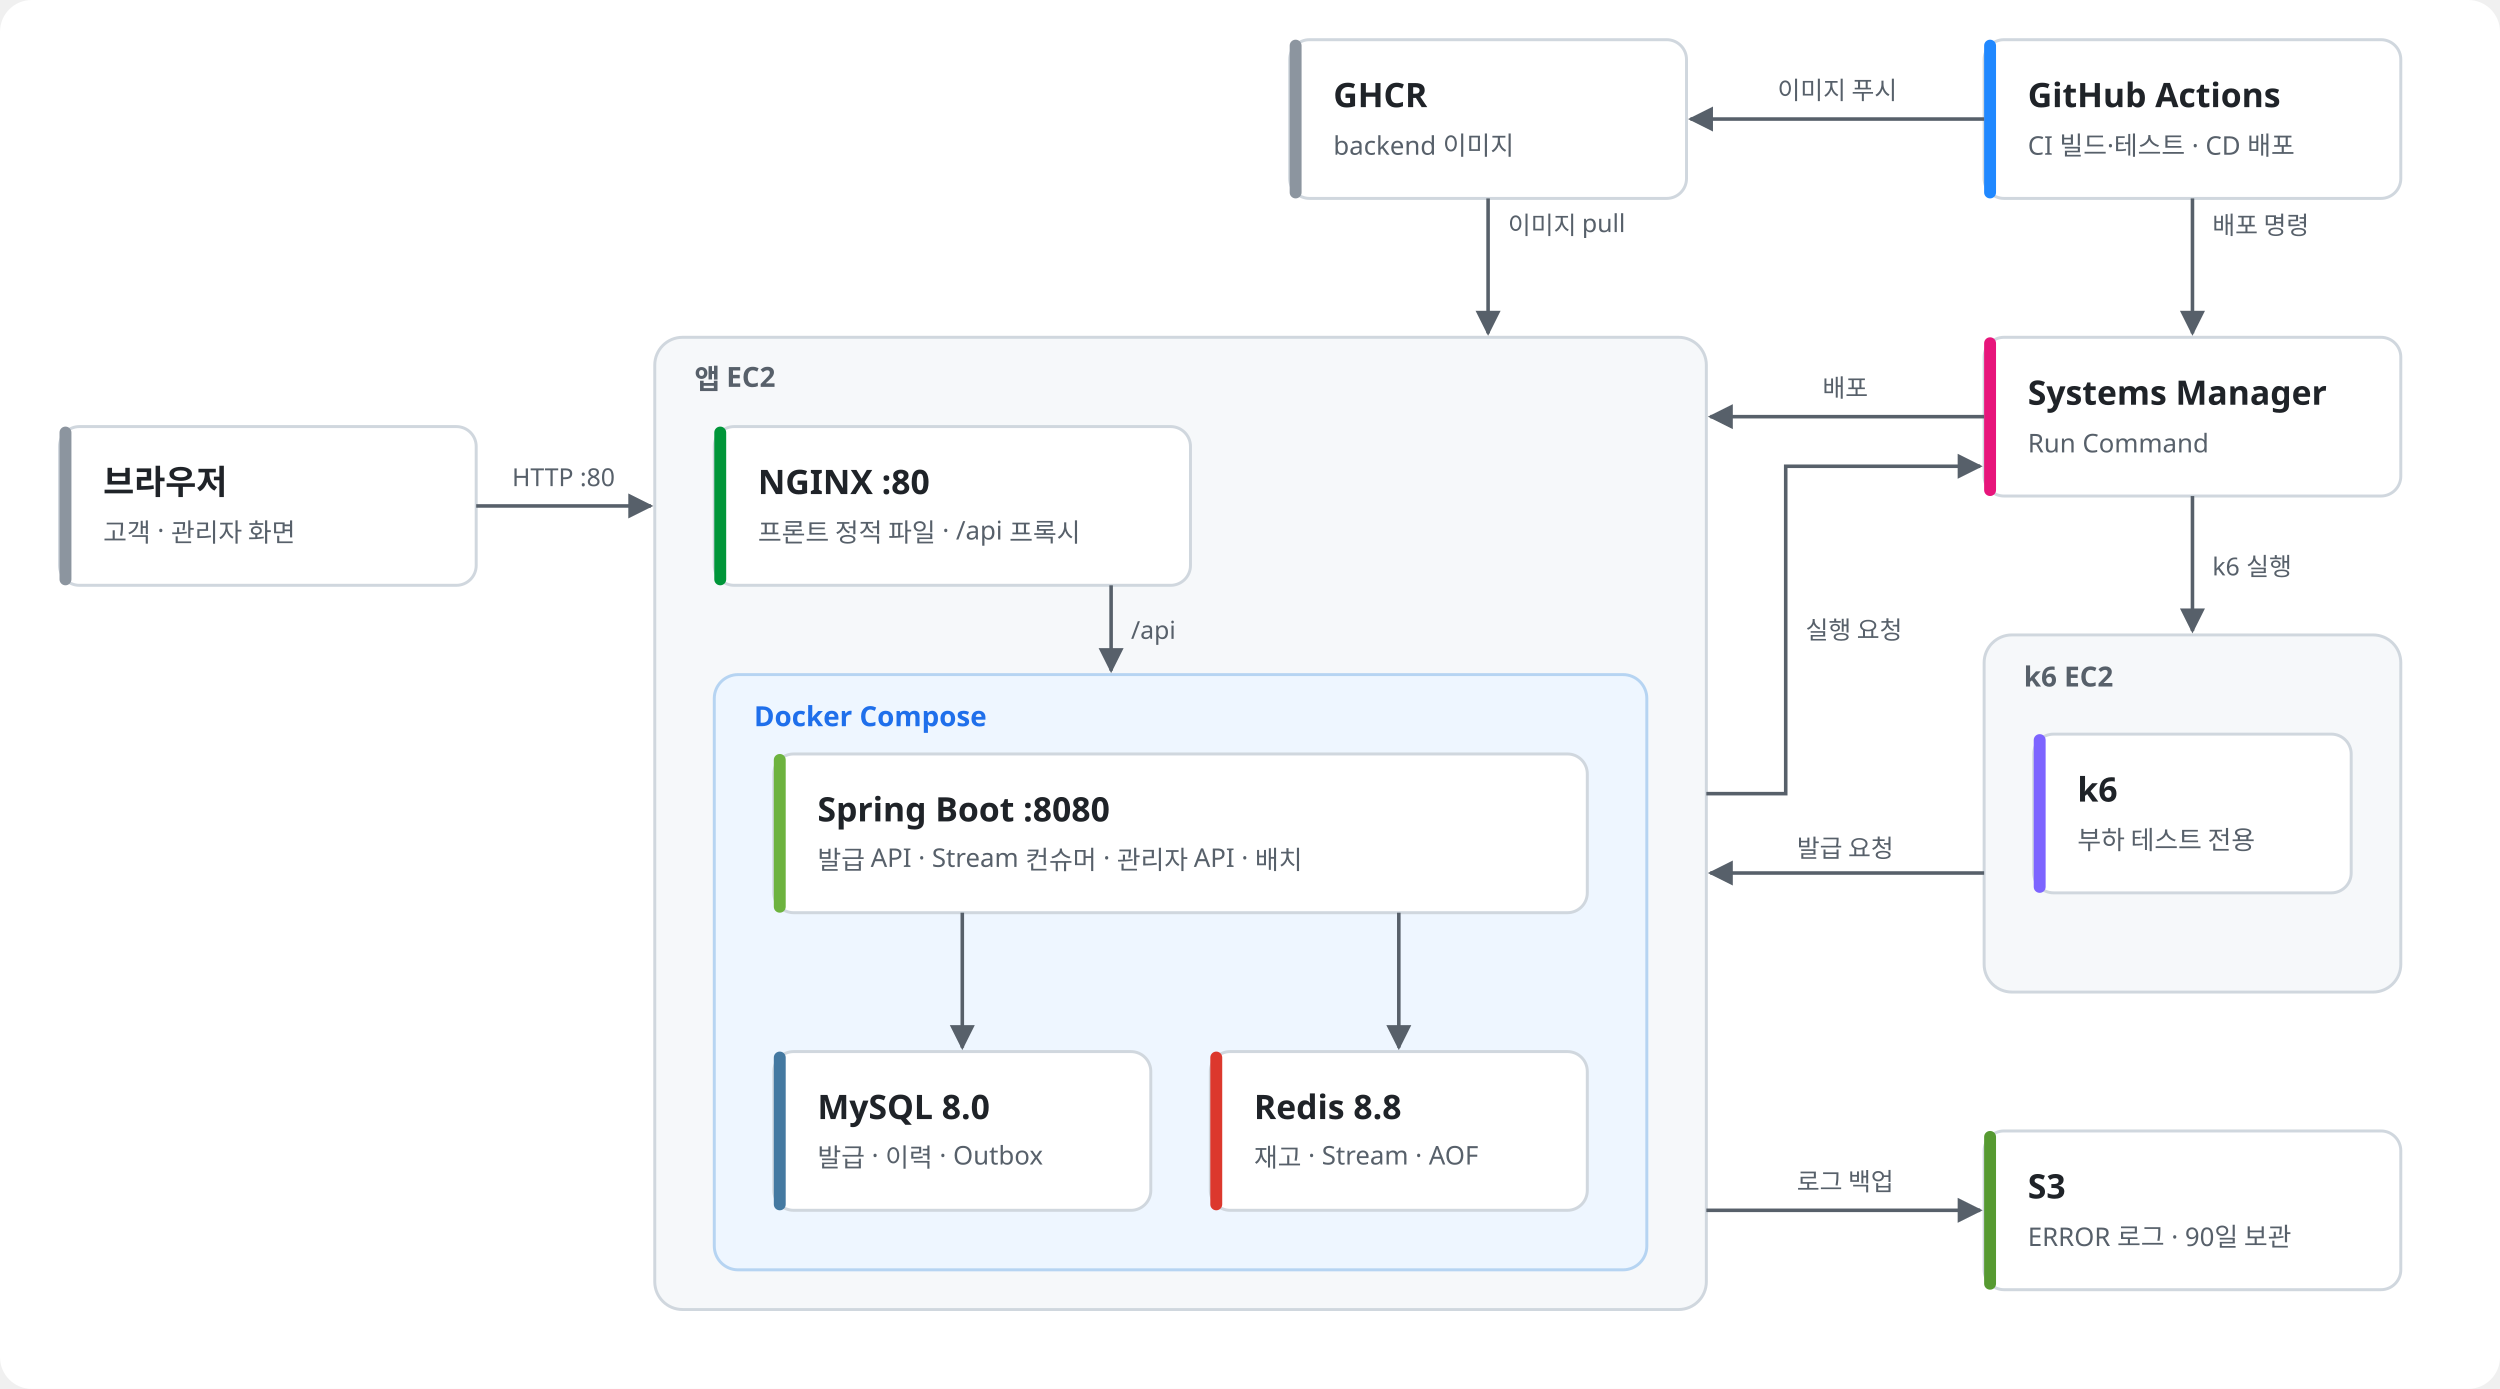
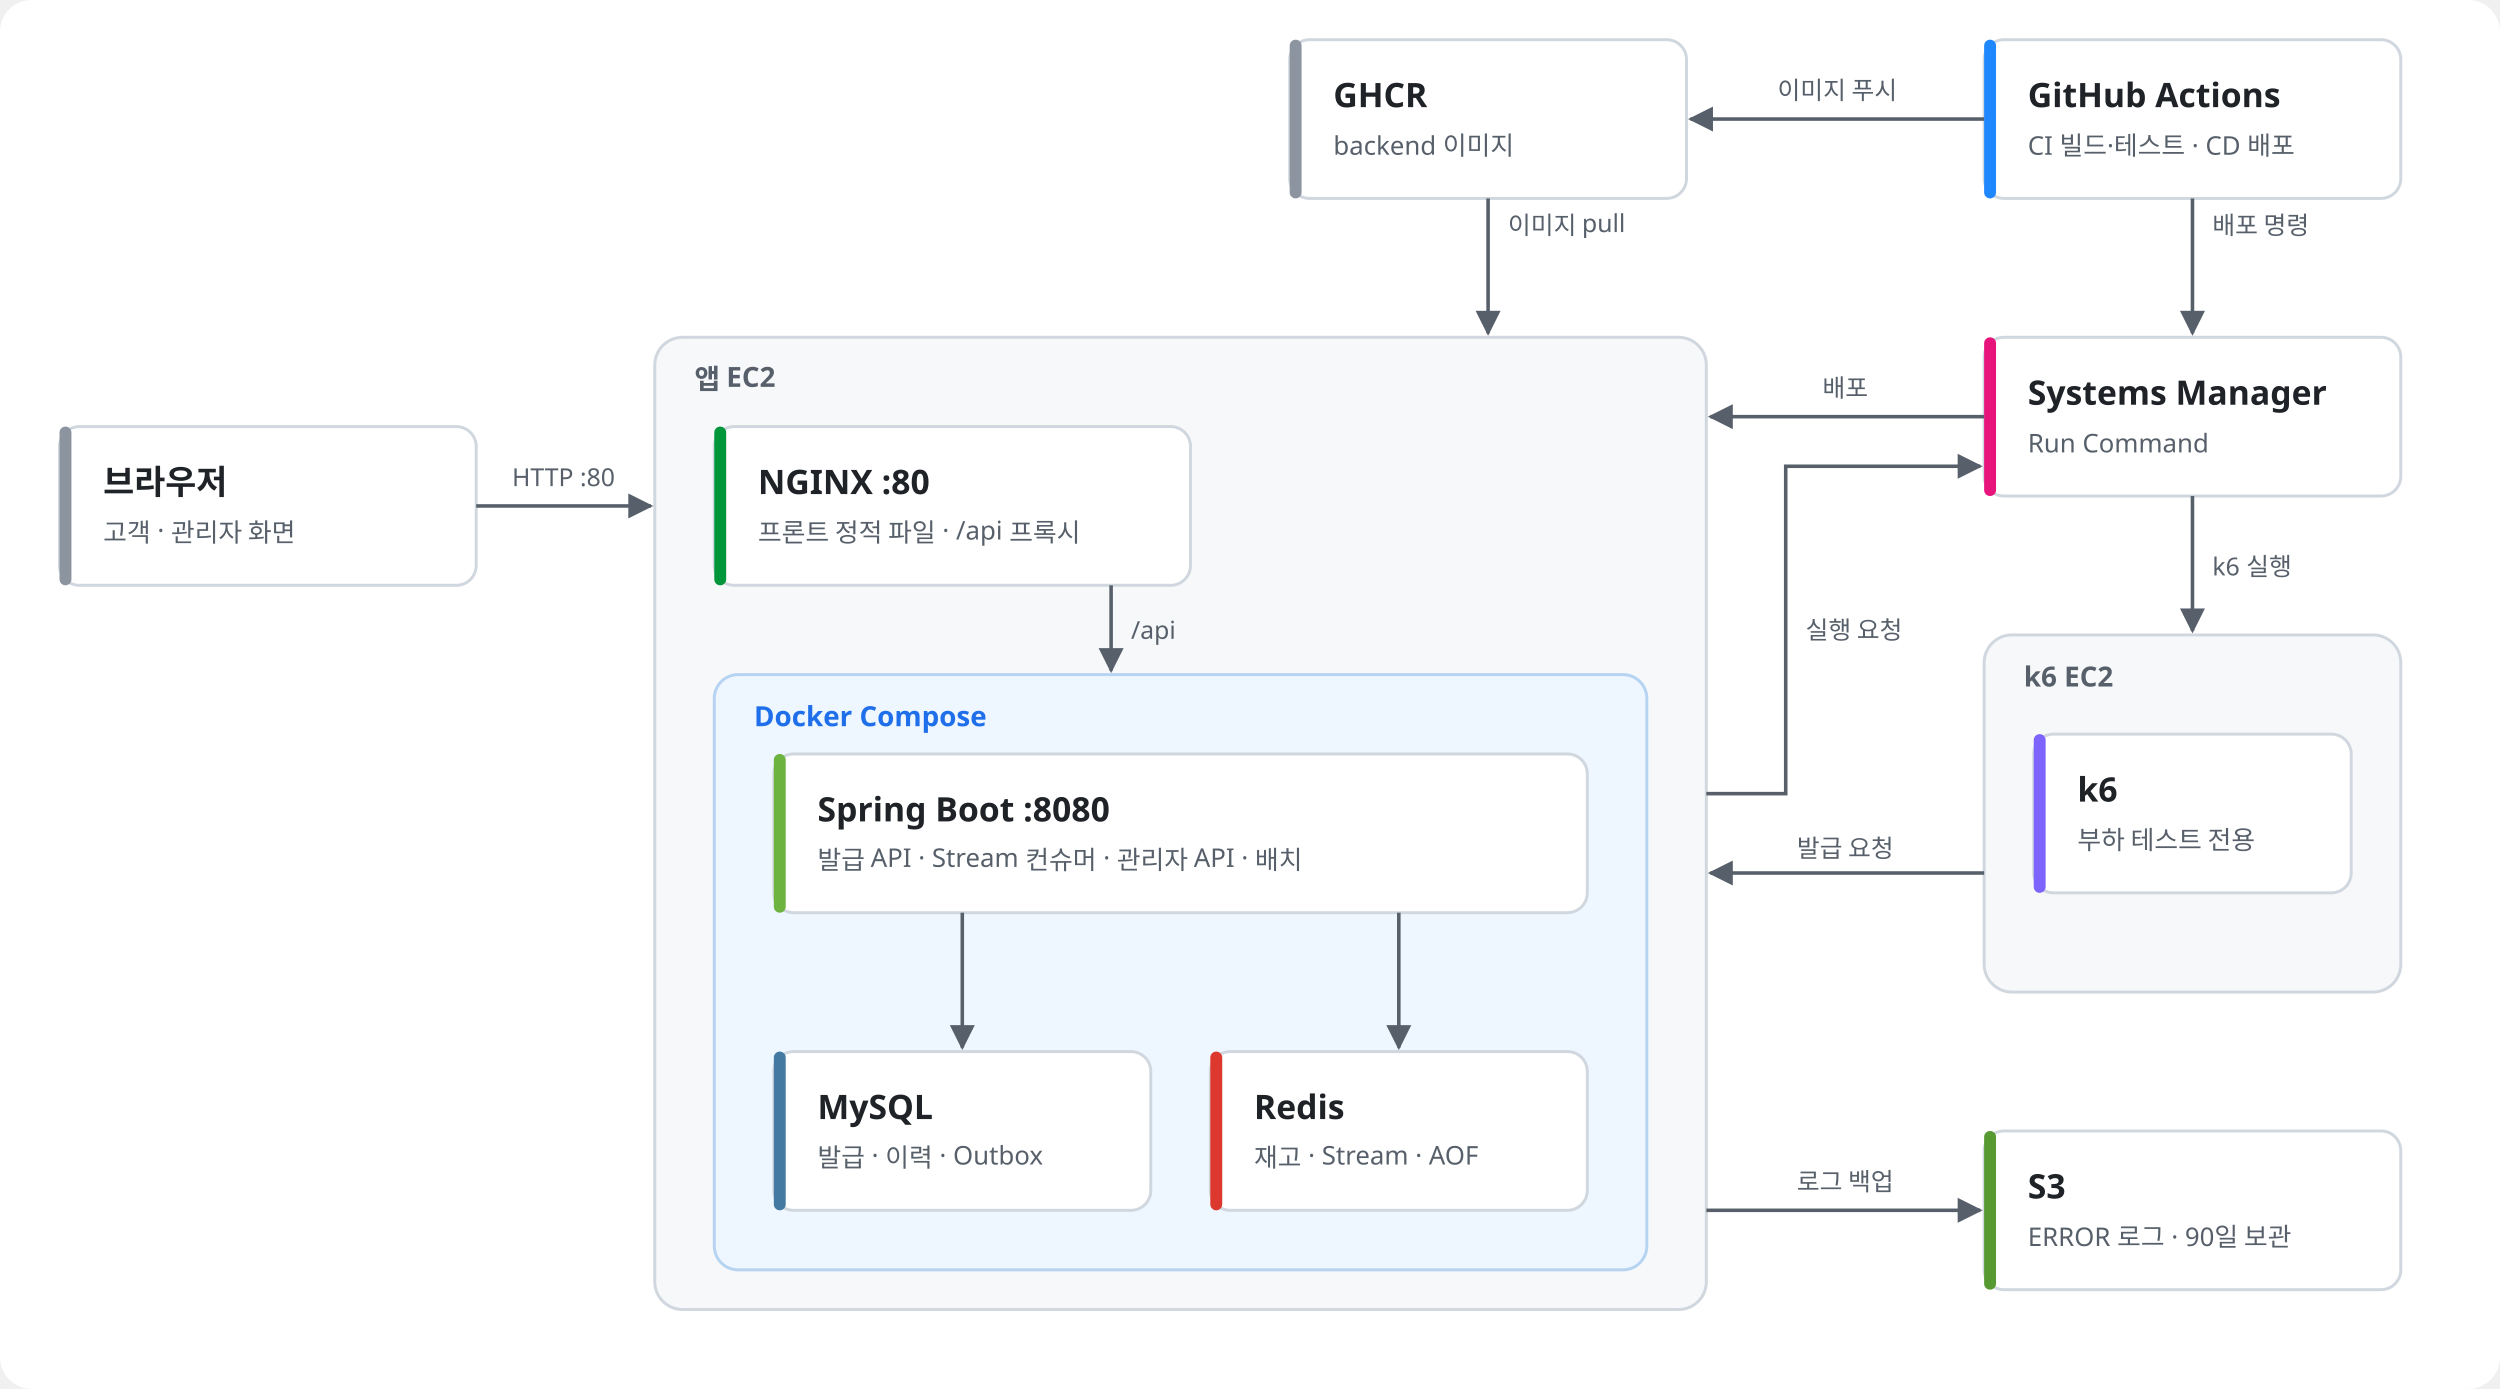
<svg xmlns="http://www.w3.org/2000/svg" viewBox="0 0 1260 700" width="1260" height="700" font-family="Pretendard, 'Apple SD Gothic Neo', 'Noto Sans KR', 'Malgun Gothic', sans-serif">
  <defs>
    <marker id="a" viewBox="0 0 10 10" refX="9" refY="5" markerWidth="7" markerHeight="7" orient="auto-start-reverse">
      <path d="M0,0 L10,5 L0,10 z" fill="#57606a" />
    </marker>
    <style>
      .box{fill:#ffffff;stroke:#d0d7de;stroke-width:1.5}
      .aws{fill:#fffaf2;stroke:#f2c48d;stroke-width:1.5;stroke-dasharray:8 6}
      .ec2{fill:#f6f8fa;stroke:#d0d7de;stroke-width:1.5}
      .compose{fill:#eef6ff;stroke:#b6d4f2;stroke-width:1.5}
      .t{font-size:17px;font-weight:700;fill:#1f2328}
      .s{font-size:13px;fill:#57606a}
      .g{font-size:14px;font-weight:700;fill:#57606a}
      .ga{font-size:14px;font-weight:700;fill:#b25e00}
      .gc{font-size:14px;font-weight:700;fill:#1f6feb}
      .l{font-size:12.5px;fill:#57606a}
      .ln{stroke:#57606a;stroke-width:1.8;fill:none}
    </style>
  </defs>
  <rect width="1260" height="700" rx="16" fill="#ffffff" />
  <rect class="box" x="650" y="20" width="200" height="80" rx="10" />
  <rect x="650" y="20" width="6" height="80" rx="3" fill="#8c959f" />
  <text class="t" x="672" y="54">GHCR</text>
  <text class="s" x="672" y="78">backend 이미지</text>
  <rect class="box" x="1000" y="20" width="210" height="80" rx="10" />
  <rect x="1000" y="20" width="6" height="80" rx="3" fill="#2088ff" />
  <text class="t" x="1022" y="54">GitHub Actions</text>
  <text class="s" x="1022" y="78">CI 빌드·테스트 · CD 배포</text>
  <rect class="box" x="30" y="215" width="210" height="80" rx="10" />
  <rect x="30" y="215" width="6" height="80" rx="3" fill="#8c959f" />
  <text class="t" x="52" y="249">브라우저</text>
  <text class="s" x="52" y="273">고객 · 관리자 화면</text>
  <rect class="ec2" x="330" y="170" width="530" height="490" rx="14" />
  <text class="g" x="350" y="196">앱 EC2</text>
  <rect class="box" x="360" y="215" width="240" height="80" rx="10" />
  <rect x="360" y="215" width="6" height="80" rx="3" fill="#009639" />
  <text class="t" x="382" y="249">NGINX :80</text>
  <text class="s" x="382" y="273">프론트 정적 파일 · /api 프록시</text>
  <rect class="compose" x="360" y="340" width="470" height="300" rx="12" />
  <text class="gc" x="380" y="366">Docker Compose</text>
  <rect class="box" x="390" y="380" width="410" height="80" rx="10" />
  <rect x="390" y="380" width="6" height="80" rx="3" fill="#6db33f" />
  <text class="t" x="412" y="414">Spring Boot :8080</text>
  <text class="s" x="412" y="438">발급 API · Stream 컨슈머 · 관리자 API · 배치</text>
  <rect class="box" x="390" y="530" width="190" height="80" rx="10" />
  <rect x="390" y="530" width="6" height="80" rx="3" fill="#4479a1" />
-   <text class="t" x="412" y="564">MySQL 8.0</text>
+   <text class="t" x="412" y="564">MySQL</text>
  <text class="s" x="412" y="588">발급 · 이력 · Outbox</text>
  <rect class="box" x="610" y="530" width="190" height="80" rx="10" />
  <rect x="610" y="530" width="6" height="80" rx="3" fill="#dc382d" />
-   <text class="t" x="632" y="564">Redis 8.8</text>
+   <text class="t" x="632" y="564">Redis</text>
  <text class="s" x="632" y="588">재고 · Stream · AOF</text>
  <rect class="box" x="1000" y="170" width="210" height="80" rx="10" />
  <rect x="1000" y="170" width="6" height="80" rx="3" fill="#e7157b" />
  <text class="t" x="1022" y="204">Systems Manager</text>
  <text class="s" x="1022" y="228">Run Command</text>
  <rect class="ec2" x="1000" y="320" width="210" height="180" rx="14" />
  <text class="g" x="1020" y="346">k6 EC2</text>
  <rect class="box" x="1025" y="370" width="160" height="80" rx="10" />
  <rect x="1025" y="370" width="6" height="80" rx="3" fill="#7d64ff" />
  <text class="t" x="1047" y="404">k6</text>
  <text class="s" x="1047" y="428">부하 테스트 전용</text>
  <rect class="box" x="1000" y="570" width="210" height="80" rx="10" />
  <rect x="1000" y="570" width="6" height="80" rx="3" fill="#569a31" />
  <text class="t" x="1022" y="604">S3</text>
  <text class="s" x="1022" y="628">ERROR 로그 · 90일 보관</text>
  <line class="ln" x1="1000" y1="60" x2="852" y2="60" marker-end="url(#a)" />
  <text class="l" x="926" y="50" text-anchor="middle">이미지 푸시</text>
  <line class="ln" x1="750" y1="100" x2="750" y2="168" marker-end="url(#a)" />
  <text class="l" x="760" y="118">이미지 pull</text>
  <line class="ln" x1="1105" y1="100" x2="1105" y2="168" marker-end="url(#a)" />
  <text class="l" x="1115" y="118">배포 명령</text>
  <line class="ln" x1="1000" y1="210" x2="862" y2="210" marker-end="url(#a)" />
  <text class="l" x="930" y="200" text-anchor="middle">배포</text>
  <line class="ln" x1="1105" y1="250" x2="1105" y2="318" marker-end="url(#a)" />
  <text class="l" x="1115" y="290">k6 실행</text>
  <polyline class="ln" points="860,400 900,400 900,235 998,235" marker-end="url(#a)" />
  <text class="l" x="910" y="322">실행 요청</text>
  <line class="ln" x1="1000" y1="440" x2="862" y2="440" marker-end="url(#a)" />
  <text class="l" x="930" y="432" text-anchor="middle">발급 요청</text>
  <line class="ln" x1="860" y1="610" x2="998" y2="610" marker-end="url(#a)" />
  <text class="l" x="930" y="600" text-anchor="middle">로그 백업</text>
  <line class="ln" x1="240" y1="255" x2="328" y2="255" marker-end="url(#a)" />
  <text class="l" x="284" y="245" text-anchor="middle">HTTP :80</text>
  <line class="ln" x1="560" y1="295" x2="560" y2="338" marker-end="url(#a)" />
  <text class="l" x="570" y="322">/api</text>
  <line class="ln" x1="485" y1="460" x2="485" y2="528" marker-end="url(#a)" />
  <line class="ln" x1="705" y1="460" x2="705" y2="528" marker-end="url(#a)" />
</svg>
